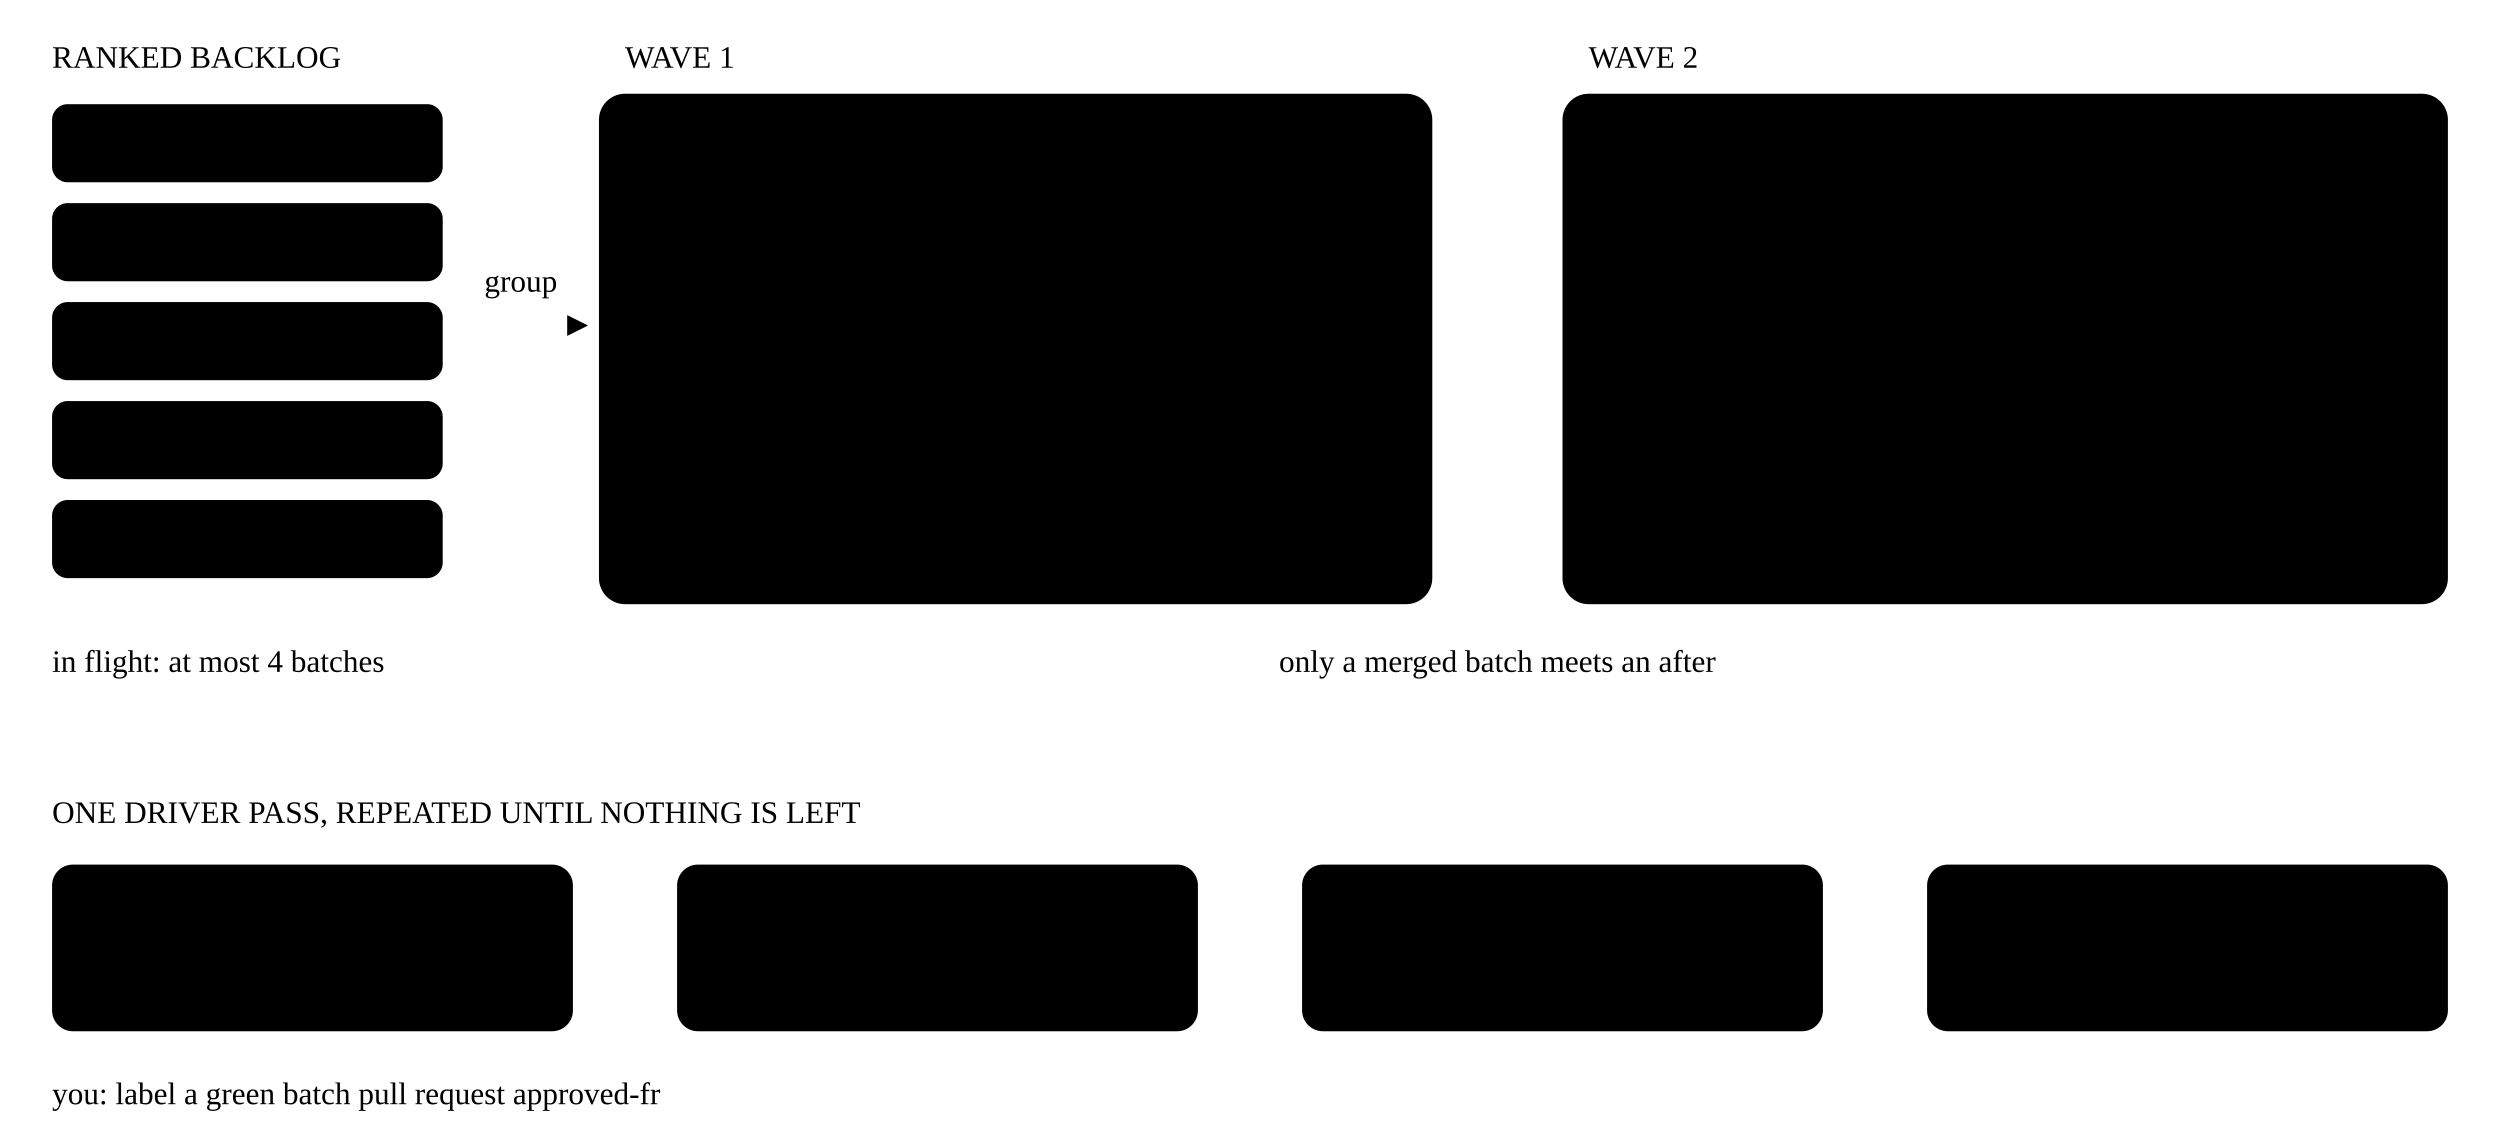
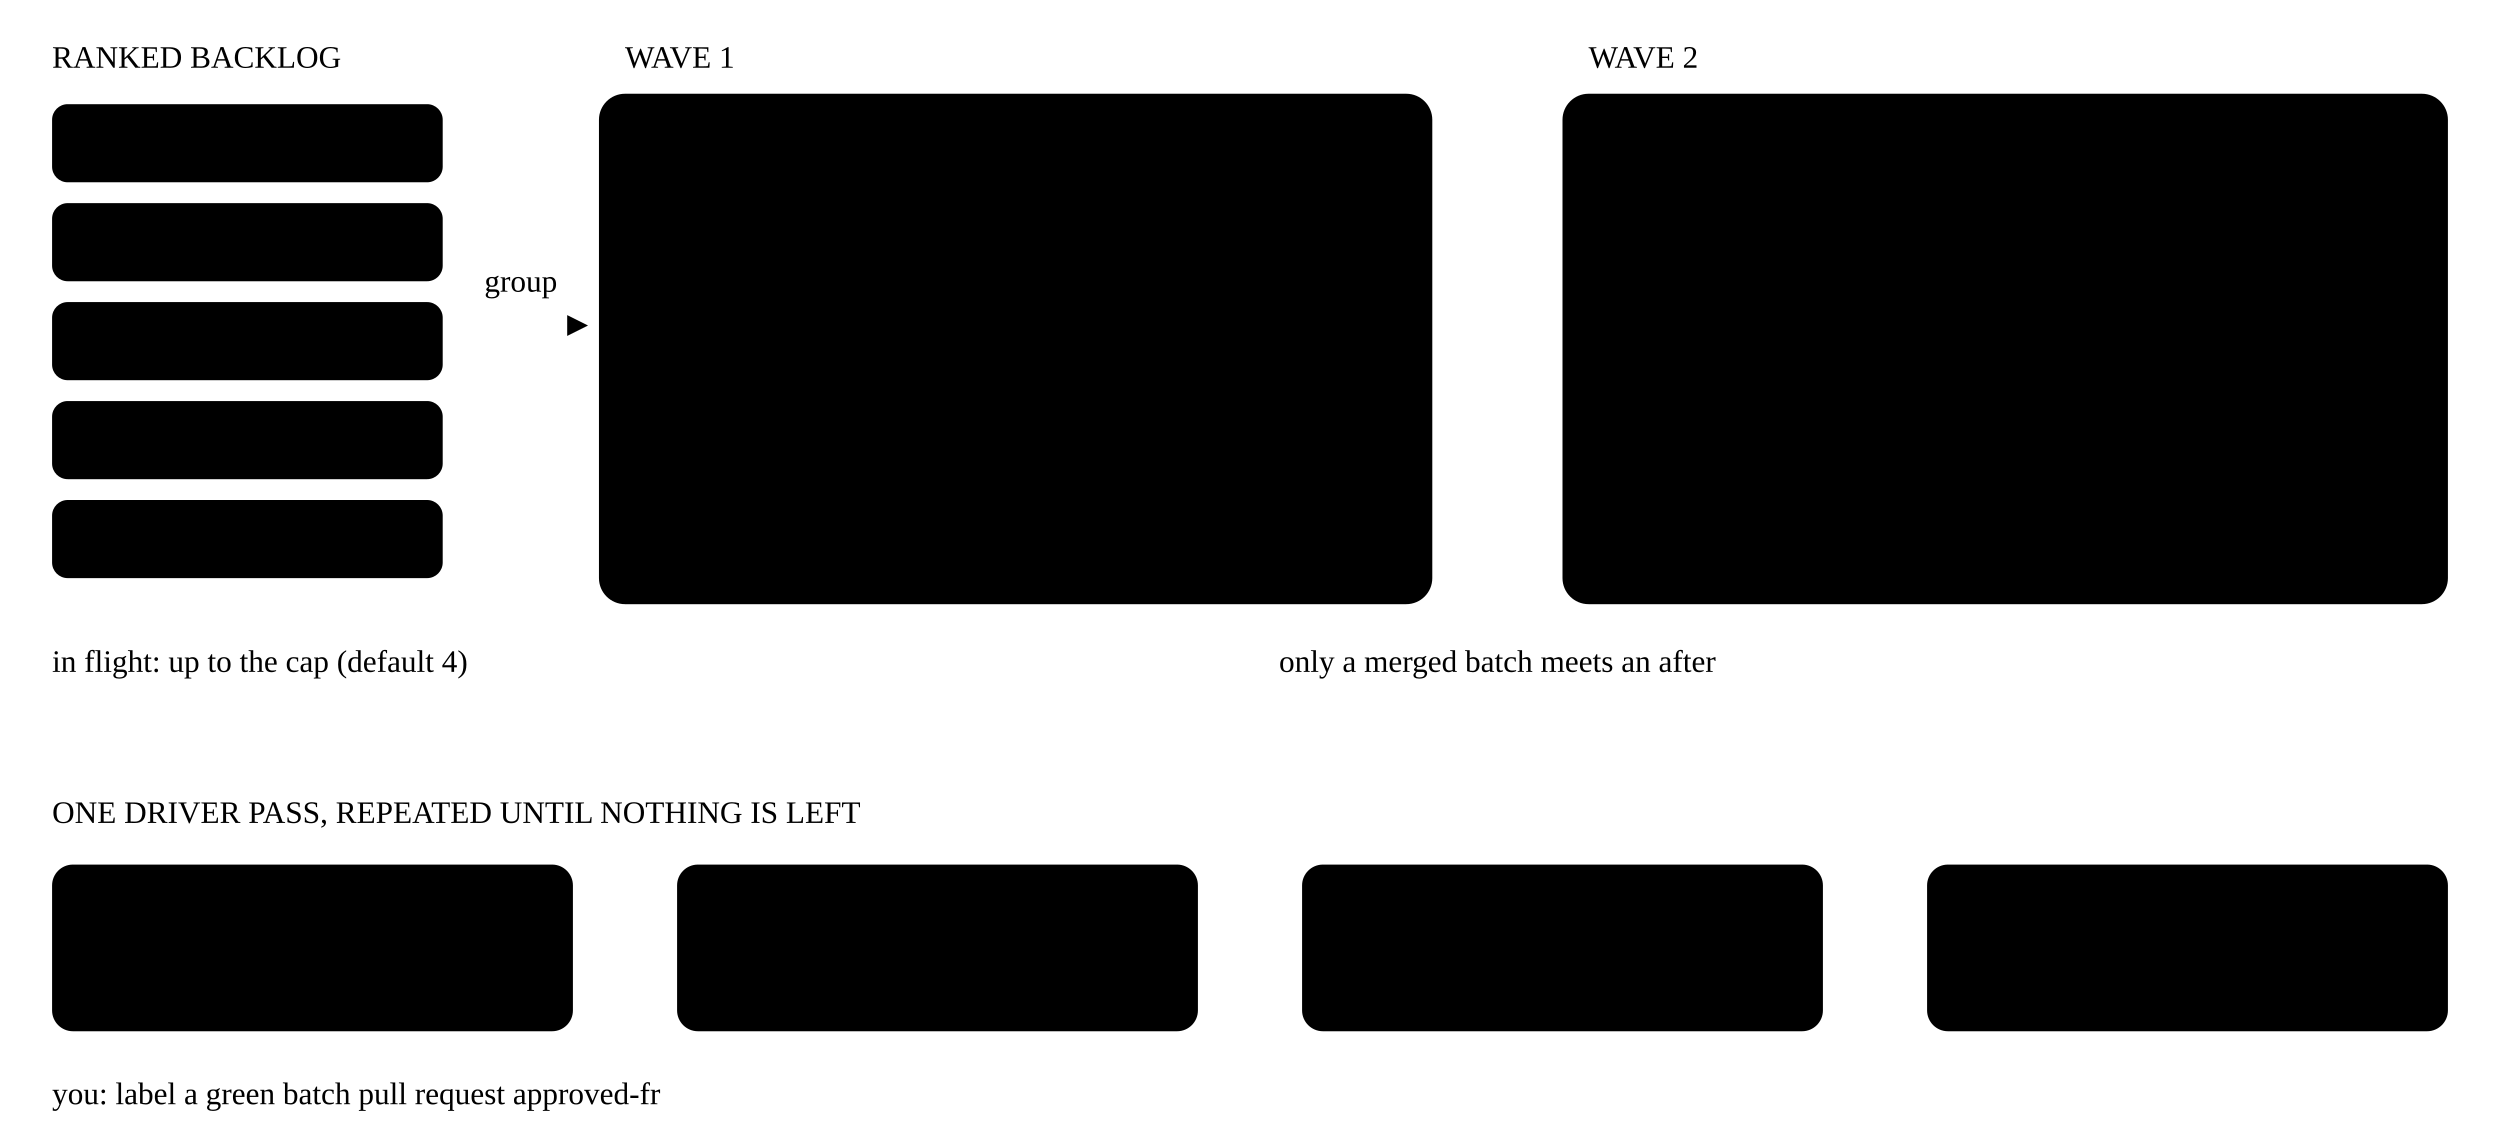
<svg viewBox="0 0 960 440" role="img" aria-labelledby="wave-of-batches--t">
  <defs>
    <marker id="wave-of-batches--arrow" viewBox="0 0 10 10" refX="9" refY="5" markerWidth="8" markerHeight="8" orient="auto">
      <path d="M0,0 L10,5 L0,10 z" class="fig-ink" />
    </marker>
  </defs>
  <text x="20" y="26" class="fig-muted fig-small">RANKED BACKLOG</text>
  <rect x="20" y="40" width="150" height="30" rx="6" class="fig-panel" />
  <text x="32" y="60" class="fig-ink fig-small">1 · issue</text>
  <rect x="20" y="78" width="150" height="30" rx="6" class="fig-panel" />
  <text x="32" y="98" class="fig-ink fig-small">2 · issue</text>
  <rect x="20" y="116" width="150" height="30" rx="6" class="fig-panel" />
  <text x="32" y="136" class="fig-ink fig-small">3 · issue</text>
  <rect x="20" y="154" width="150" height="30" rx="6" class="fig-panel" />
  <text x="32" y="174" class="fig-ink fig-small">4 · issue</text>
  <rect x="20" y="192" width="150" height="30" rx="6" class="fig-panel" />
  <text x="32" y="212" class="fig-ink fig-small">5 · issue</text>
  <path d="M170 125 H225" class="fig-line" marker-end="url(#wave-of-batches--arrow)" />
  <text x="200" y="112" text-anchor="middle" class="fig-muted fig-small">group</text>
  <text x="240" y="26" class="fig-muted fig-small">WAVE 1</text>
  <rect x="230" y="36" width="320" height="196" rx="10" class="fig-panel" />
  <rect x="250" y="56" width="280" height="72" rx="8" class="fig-panel" />
  <text x="266" y="84" class="fig-ink fig-text">batch A</text>
  <text x="266" y="108" class="fig-muted fig-small">issues 1, 2 → one pull request</text>
  <rect x="250" y="140" width="280" height="72" rx="8" class="fig-panel" />
  <text x="266" y="168" class="fig-ink fig-text">batch B</text>
  <text x="266" y="192" class="fig-muted fig-small">issues 3, 4 → one pull request</text>
  <text x="610" y="26" class="fig-muted fig-small">WAVE 2</text>
  <rect x="600" y="36" width="340" height="196" rx="10" class="fig-panel" />
  <rect x="620" y="56" width="300" height="72" rx="8" class="fig-panel" />
  <text x="636" y="84" class="fig-ink fig-text">batch C</text>
  <text x="636" y="108" class="fig-accent fig-small">after: A</text>
  <text x="710" y="108" class="fig-muted fig-small">→ one pull request</text>
  <rect x="620" y="140" width="300" height="72" rx="8" class="fig-panel" />
  <text x="636" y="168" class="fig-ink fig-text">batch D</text>
  <text x="636" y="192" class="fig-accent fig-small">after: B</text>
  <text x="710" y="192" class="fig-muted fig-small">→ one pull request</text>
  <path d="M530 92 H620" class="fig-accent-line fig-flow" marker-end="url(#wave-of-batches--arrow)" />
  <path d="M530 176 H620" class="fig-accent-line fig-flow" marker-end="url(#wave-of-batches--arrow)" />
  <text x="575" y="258" text-anchor="middle" class="fig-muted fig-small">only a merged batch meets an after</text>
-   <text x="20" y="258" class="fig-muted fig-small">in flight: at most 4 batches</text>
+   <text x="20" y="258" class="fig-muted fig-small">in flight: up to the cap (default 4)</text>
  <text x="20" y="316" class="fig-muted fig-small">ONE DRIVER PASS, REPEATED UNTIL NOTHING IS LEFT</text>
  <rect x="20" y="332" width="200" height="64" rx="8" class="fig-panel" />
  <text x="34" y="359" class="fig-ink fig-text">merge what is ready</text>
  <text x="34" y="381" class="fig-muted fig-small">green and approved</text>
  <path d="M220 364 H280" class="fig-line" marker-end="url(#wave-of-batches--arrow)" />
  <rect x="260" y="332" width="200" height="64" rx="8" class="fig-panel" />
  <text x="274" y="359" class="fig-ink fig-text">close out merged</text>
  <text x="274" y="381" class="fig-muted fig-small">post_merge, archive</text>
  <path d="M460 364 H520" class="fig-line" marker-end="url(#wave-of-batches--arrow)" />
  <rect x="500" y="332" width="200" height="64" rx="8" class="fig-panel" />
  <text x="514" y="359" class="fig-ink fig-text">dispatch the next</text>
  <text x="514" y="381" class="fig-muted fig-small">by wave, under the cap</text>
  <path d="M700 364 H760" class="fig-line" marker-end="url(#wave-of-batches--arrow)" />
  <rect x="740" y="332" width="200" height="64" rx="8" class="fig-panel" />
  <text x="754" y="359" class="fig-ink fig-text">sleep, then repeat</text>
  <text x="754" y="381" class="fig-muted fig-small">state is read, not kept</text>
  <text x="20" y="424" class="fig-you fig-small">you: label a green batch pull request approved-fr</text>
</svg>
